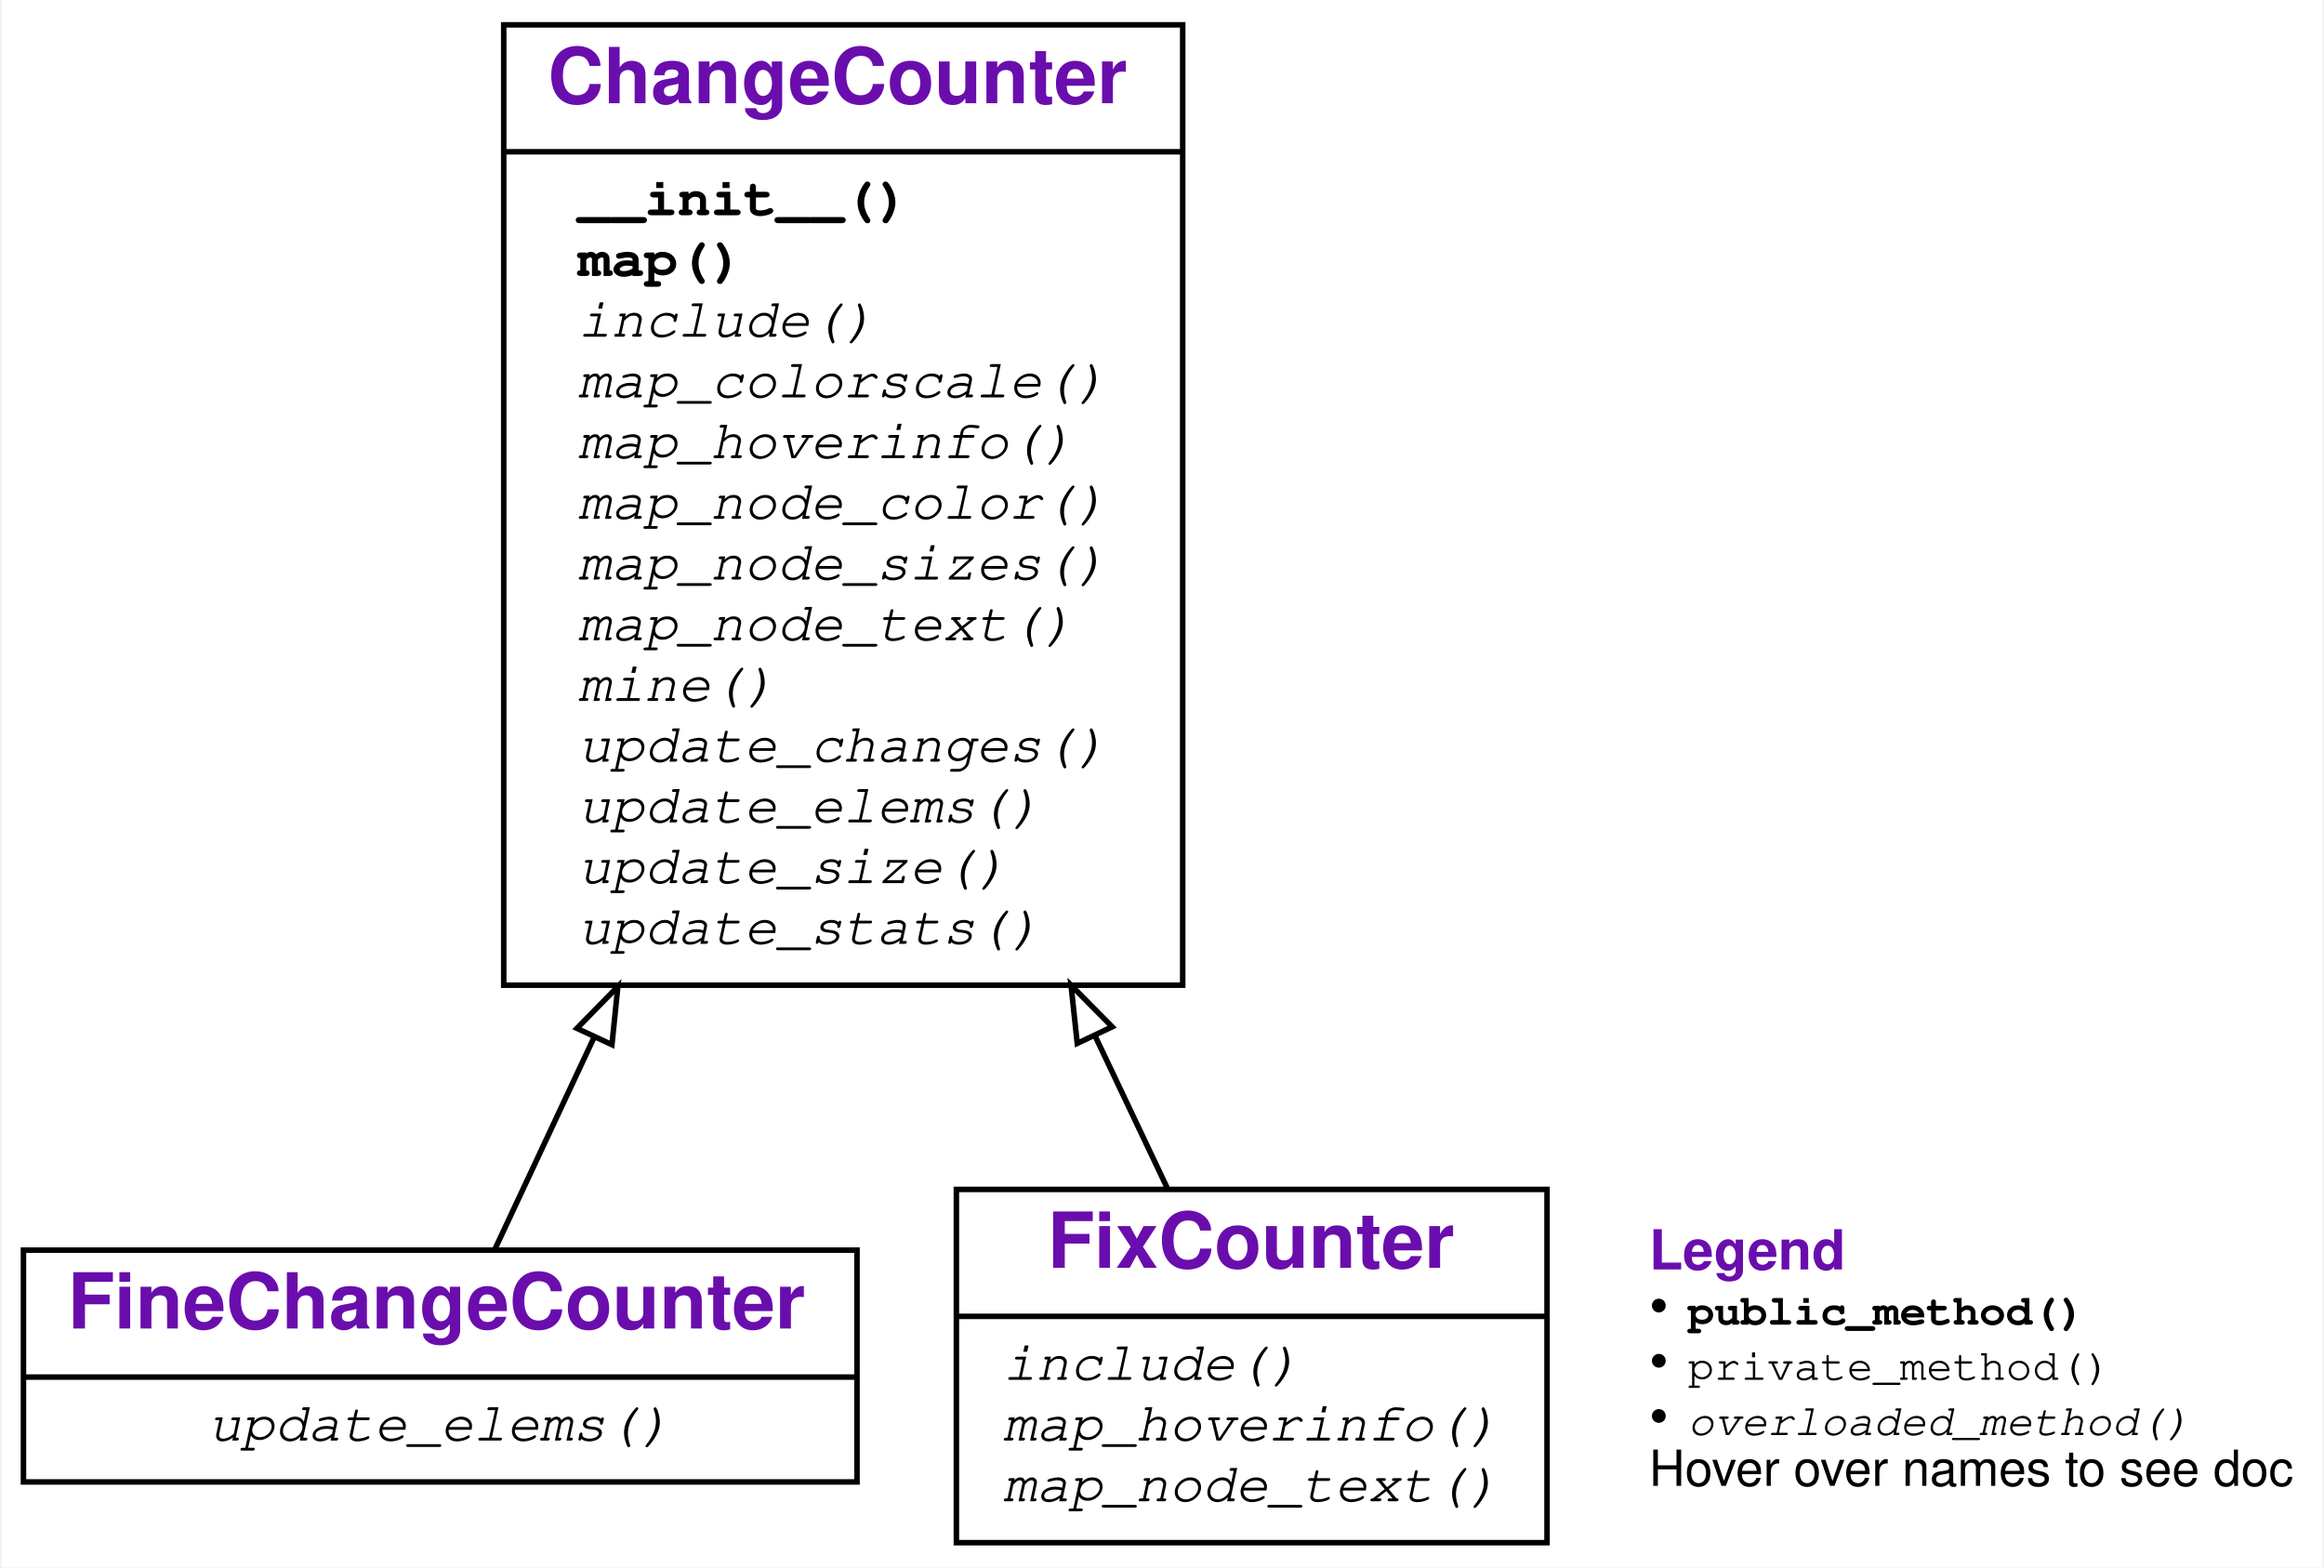
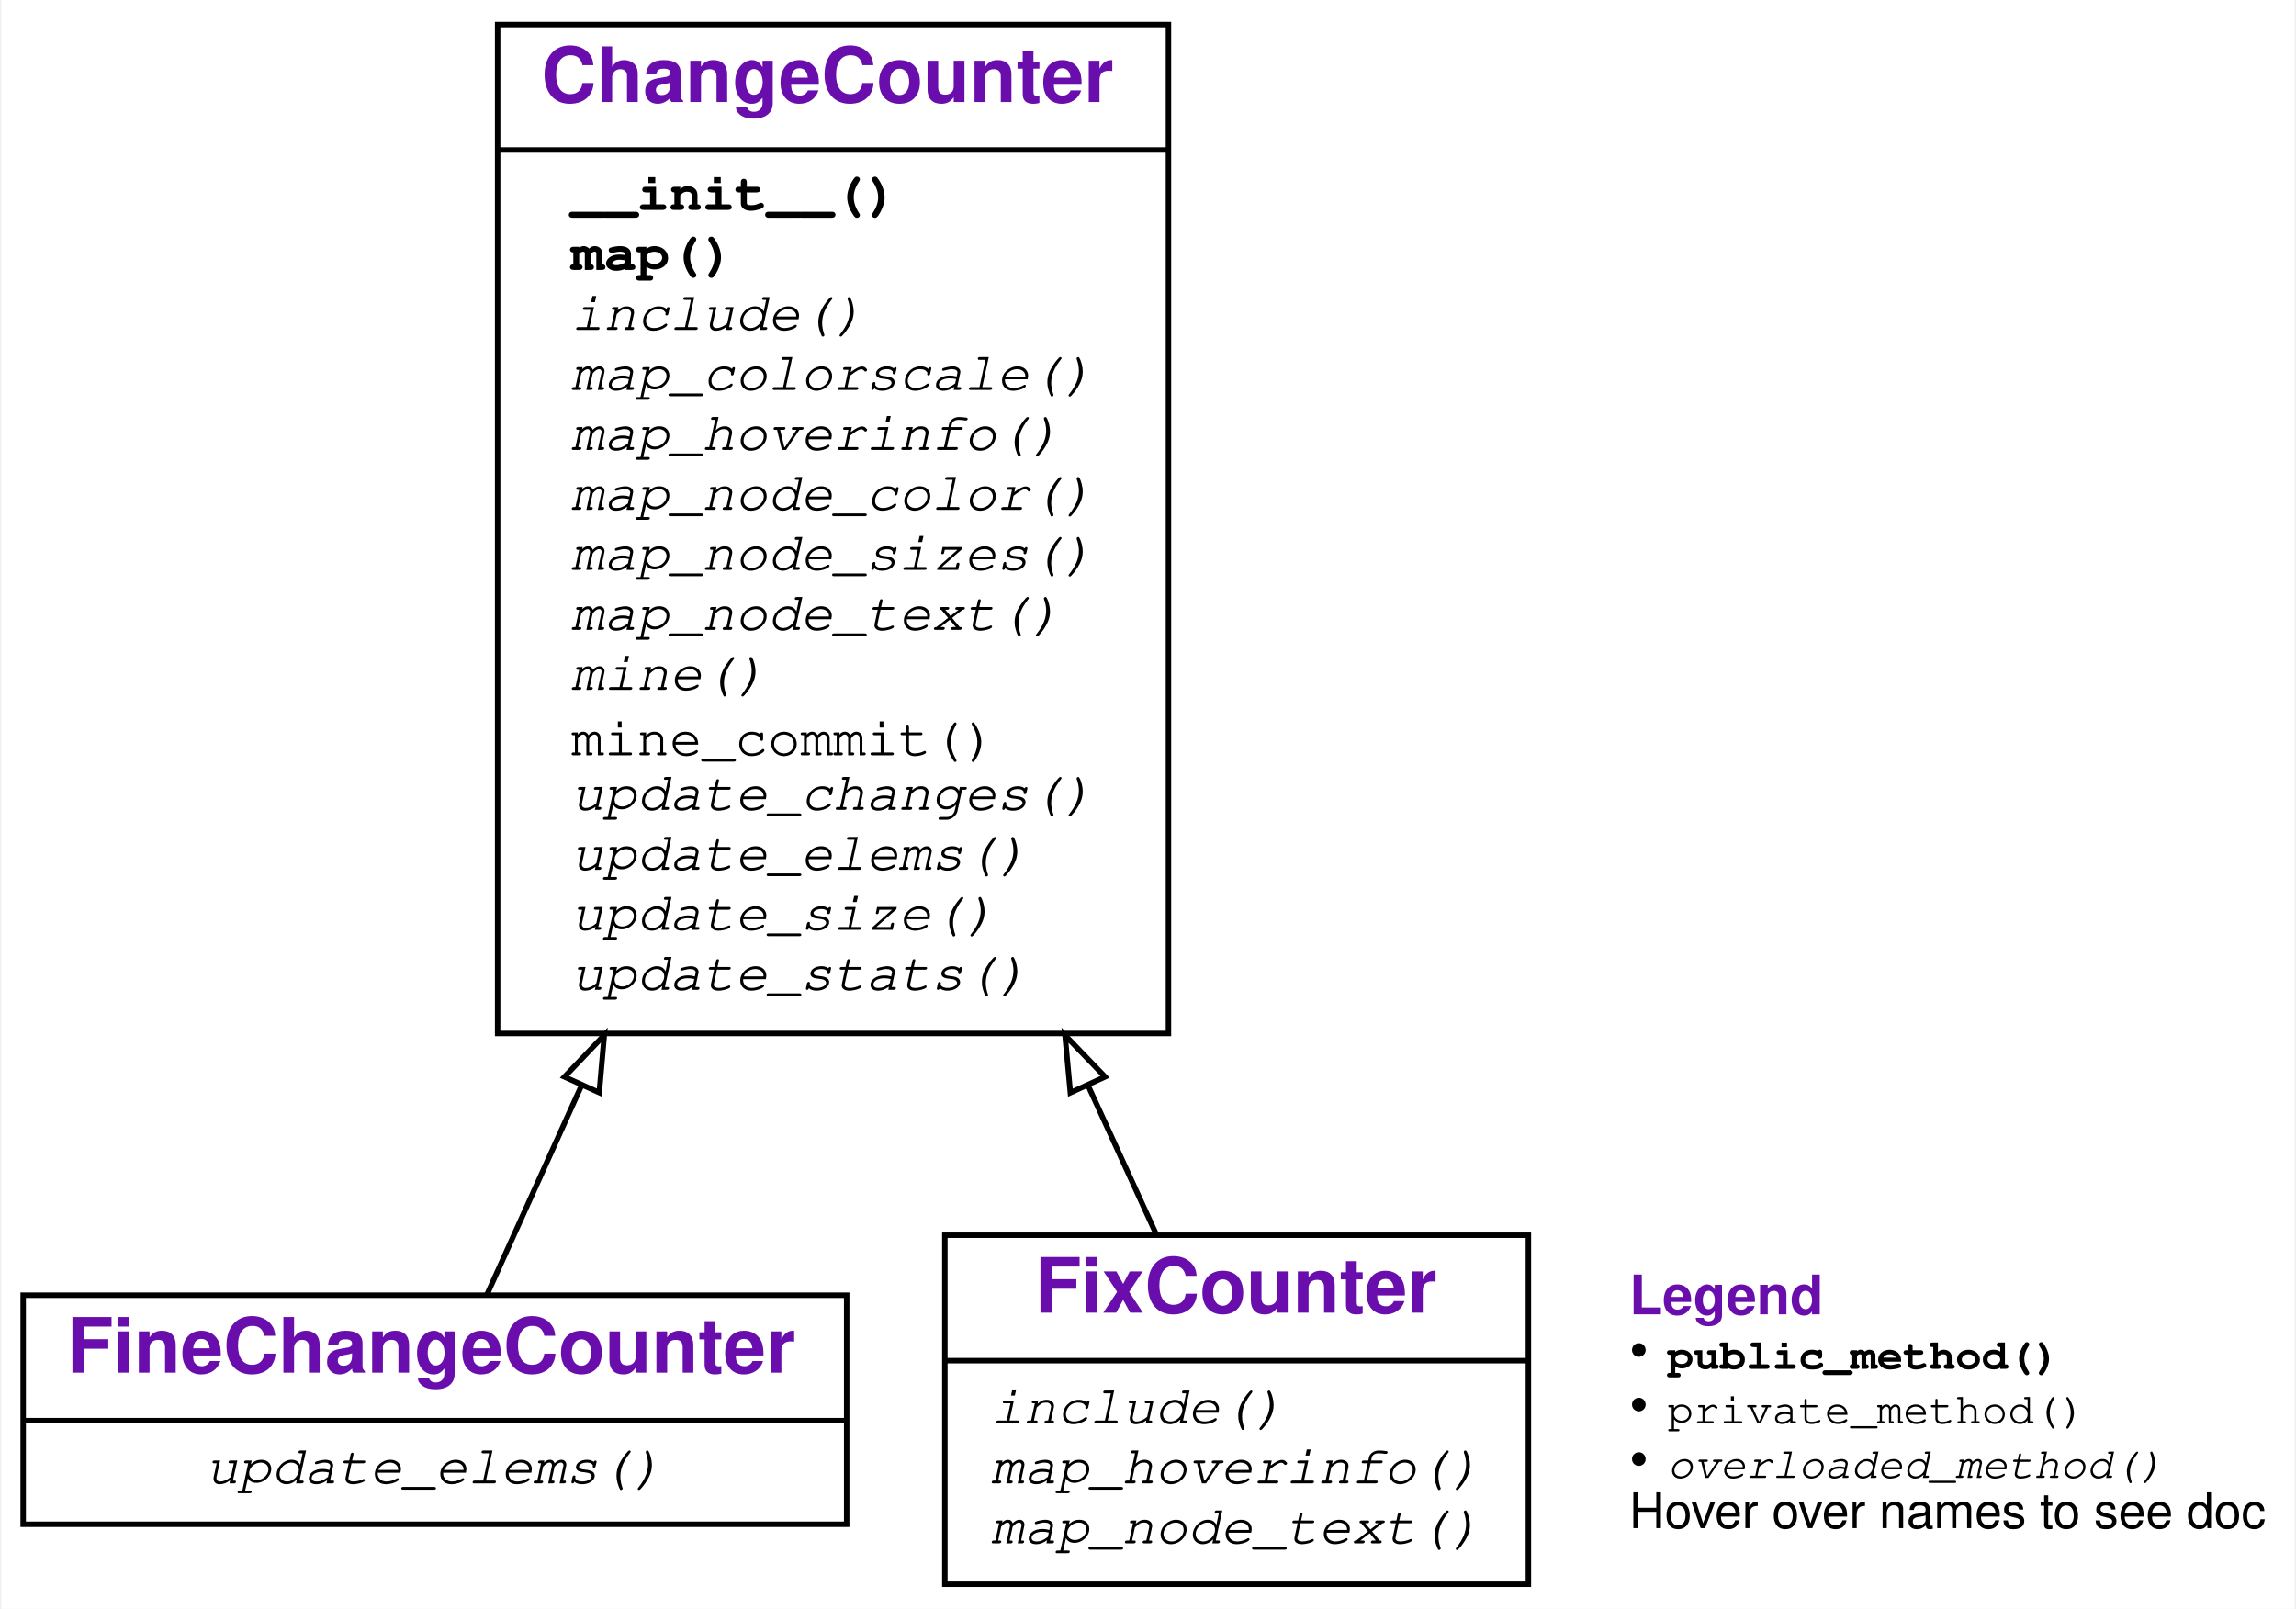
- <svg xmlns="http://www.w3.org/2000/svg" xmlns:xlink="http://www.w3.org/1999/xlink" width="421pt" height="284pt" viewBox="0.00 0.00 420.50 284.00">
-   <g id="graph0" class="graph" transform="scale(1 1) rotate(0) translate(4 280)">
+ <svg xmlns="http://www.w3.org/2000/svg" xmlns:xlink="http://www.w3.org/1999/xlink" width="421pt" height="295pt" viewBox="0.00 0.00 420.50 295.00">
+   <g id="graph0" class="graph" transform="scale(1 1) rotate(0) translate(4 291)">
    <g id="a_graph0">
      <a xlink:title="FineChangeCounter class hierarchy">
-         <polygon fill="#ffffff" stroke="transparent" points="-4,4 -4,-280 416.5,-280 416.5,4 -4,4" />
+         <polygon fill="#ffffff" stroke="transparent" points="-4,4 -4,-291 416.5,-291 416.5,4 -4,4" />
      </a>
    </g>
    <g id="node1" class="node">
      <g id="a_node1">
        <a xlink:href="#" xlink:title="class FineChangeCounter:&#10;Count the changes for files in the repository and their elements">
          <polygon fill="none" stroke="#000000" points="0,-11.5 0,-53.5 151,-53.5 151,-11.5 0,-11.5" />
          <text text-anchor="start" x="8" y="-39.3" font-family="Raleway, Helvetica, Arial, sans-serif" font-weight="bold" font-size="14.00" fill="#6a0dad">FineChangeCounter</text>
          <polyline fill="none" stroke="#000000" points="0,-30.5 151,-30.5 " />
          <g id="a_node1_0">
            <a xlink:href="#" xlink:title="FineChangeCounter">
              <g id="a_node1_1">
                <a xlink:href="#" xlink:title="update_elems(self, node:Tuple, m:pydriller.domain.commit.ModifiedFile) -&gt; None:&#10;Update counters for subelements of `node` with modification `m`.&#10;To be defined in subclasses.">
                  <text text-anchor="start" x="33.5" y="-19" font-family="'Fira Mono', 'Source Code Pro', 'Courier', monospace" font-style="italic" font-size="10.00" fill="#000000">update_elems()</text>
                </a>
              </g>
            </a>
          </g>
        </a>
      </g>
    </g>
    <g id="node2" class="node">
      <g id="a_node2">
        <a xlink:href="#" xlink:title="class ChangeCounter:&#10;Count the number of changes for a repository.">
-           <polygon fill="none" stroke="#000000" points="87,-101.5 87,-275.5 210,-275.5 210,-101.5 87,-101.5" />
-           <text text-anchor="start" x="95" y="-261.3" font-family="Raleway, Helvetica, Arial, sans-serif" font-weight="bold" font-size="14.00" fill="#6a0dad">ChangeCounter</text>
-           <polyline fill="none" stroke="#000000" points="87,-252.5 210,-252.5 " />
+           <polygon fill="none" stroke="#000000" points="87,-101.5 87,-286.5 210,-286.5 210,-101.5 87,-101.5" />
+           <text text-anchor="start" x="95" y="-272.3" font-family="Raleway, Helvetica, Arial, sans-serif" font-weight="bold" font-size="14.00" fill="#6a0dad">ChangeCounter</text>
+           <polyline fill="none" stroke="#000000" points="87,-263.5 210,-263.5 " />
          <g id="a_node2_2">
            <a xlink:href="#" xlink:title="ChangeCounter">
              <g id="a_node2_3">
                <a xlink:href="#" xlink:title="__init__(self, repo:str, *, filter:Union[Callable[[pydriller.domain.commit.Commit], bool], NoneType]=None, log:bool=False, **kwargs:Any) -&gt; None:&#10;Constructor.&#10;`repo` is a git repository (as URL or directory).&#10;`filter` is a predicate that takes a modification and returns True&#10;if it should be considered (default: consider all).&#10;`log` turns on logging if set.&#10;`kwargs` are passed to the `Repository()` constructor.">
-                   <text text-anchor="start" x="100.5" y="-241" font-family="'Fira Mono', 'Source Code Pro', 'Courier', monospace" font-weight="bold" font-size="10.00" fill="#000000">__init__()</text>
+                   <text text-anchor="start" x="100.5" y="-252.5" font-family="'Fira Mono', 'Source Code Pro', 'Courier', monospace" font-weight="bold" font-size="10.00" fill="#000000">__init__()</text>
                </a>
              </g>
              <g id="a_node2_4">
                <a xlink:href="#" xlink:title="map(self) -&gt; plotly.graph_objs._figure.Figure:&#10;Produce an interactive tree map of the repository.">
-                   <text text-anchor="start" x="100.5" y="-230" font-family="'Fira Mono', 'Source Code Pro', 'Courier', monospace" font-weight="bold" font-size="10.00" fill="#000000">map()</text>
+                   <text text-anchor="start" x="100.5" y="-241.5" font-family="'Fira Mono', 'Source Code Pro', 'Courier', monospace" font-weight="bold" font-size="10.00" fill="#000000">map()</text>
                </a>
              </g>
              <g id="a_node2_5">
                <a xlink:href="#" xlink:title="include(self, m:pydriller.domain.commit.ModifiedFile) -&gt; bool:&#10;Return True if the modification `m` should be included&#10;(default: the `filter` predicate given to the constructor).&#10;To be overloaded in subclasses.">
-                   <text text-anchor="start" x="100.5" y="-219" font-family="'Fira Mono', 'Source Code Pro', 'Courier', monospace" font-style="italic" font-size="10.00" fill="#000000">include()</text>
+                   <text text-anchor="start" x="100.5" y="-230.5" font-family="'Fira Mono', 'Source Code Pro', 'Courier', monospace" font-style="italic" font-size="10.00" fill="#000000">include()</text>
                </a>
              </g>
              <g id="a_node2_6">
                <a xlink:href="#" xlink:title="map_colorscale(self) -&gt; str:&#10;Return the colorscale for the map. To be overloaded in subclasses.">
-                   <text text-anchor="start" x="100.5" y="-208" font-family="'Fira Mono', 'Source Code Pro', 'Courier', monospace" font-style="italic" font-size="10.00" fill="#000000">map_colorscale()</text>
+                   <text text-anchor="start" x="100.5" y="-219.5" font-family="'Fira Mono', 'Source Code Pro', 'Courier', monospace" font-style="italic" font-size="10.00" fill="#000000">map_colorscale()</text>
                </a>
              </g>
              <g id="a_node2_7">
                <a xlink:href="#" xlink:title="map_hoverinfo(self) -&gt; str:&#10;Return the text to be shown when hovering over a node.&#10;To be overloaded in subclasses.">
-                   <text text-anchor="start" x="100.5" y="-197" font-family="'Fira Mono', 'Source Code Pro', 'Courier', monospace" font-style="italic" font-size="10.00" fill="#000000">map_hoverinfo()</text>
+                   <text text-anchor="start" x="100.5" y="-208.5" font-family="'Fira Mono', 'Source Code Pro', 'Courier', monospace" font-style="italic" font-size="10.00" fill="#000000">map_hoverinfo()</text>
                </a>
              </g>
              <g id="a_node2_8">
                <a xlink:href="#" xlink:title="map_node_color(self, node:Tuple) -&gt; Union[int, NoneType]:&#10;Return a color of the node, as a number.&#10;Can be overloaded in subclasses.">
-                   <text text-anchor="start" x="100.5" y="-186" font-family="'Fira Mono', 'Source Code Pro', 'Courier', monospace" font-style="italic" font-size="10.00" fill="#000000">map_node_color()</text>
+                   <text text-anchor="start" x="100.5" y="-197.5" font-family="'Fira Mono', 'Source Code Pro', 'Courier', monospace" font-style="italic" font-size="10.00" fill="#000000">map_node_color()</text>
                </a>
              </g>
              <g id="a_node2_9">
                <a xlink:href="#" xlink:title="map_node_sizes(self, scale:str='log') -&gt; Dict[Tuple, Union[int, float]]:&#10;Return a mapping of nodes to sizes.&#10;Can be overloaded in subclasses.">
-                   <text text-anchor="start" x="100.5" y="-175" font-family="'Fira Mono', 'Source Code Pro', 'Courier', monospace" font-style="italic" font-size="10.00" fill="#000000">map_node_sizes()</text>
+                   <text text-anchor="start" x="100.5" y="-186.5" font-family="'Fira Mono', 'Source Code Pro', 'Courier', monospace" font-style="italic" font-size="10.00" fill="#000000">map_node_sizes()</text>
                </a>
              </g>
              <g id="a_node2_10">
                <a xlink:href="#" xlink:title="map_node_text(self, node:Tuple) -&gt; Union[str, NoneType]:&#10;Return the text to be shown for the node (default: #changes).&#10;Can be overloaded in subclasses.">
-                   <text text-anchor="start" x="100.5" y="-164" font-family="'Fira Mono', 'Source Code Pro', 'Courier', monospace" font-style="italic" font-size="10.00" fill="#000000">map_node_text()</text>
+                   <text text-anchor="start" x="100.5" y="-175.5" font-family="'Fira Mono', 'Source Code Pro', 'Courier', monospace" font-style="italic" font-size="10.00" fill="#000000">map_node_text()</text>
                </a>
              </g>
              <g id="a_node2_11">
                <a xlink:href="#" xlink:title="mine(self, **kwargs:Any) -&gt; None:&#10;Gather data from repository. To be extended in subclasses.">
-                   <text text-anchor="start" x="100.5" y="-153" font-family="'Fira Mono', 'Source Code Pro', 'Courier', monospace" font-style="italic" font-size="10.00" fill="#000000">mine()</text>
+                   <text text-anchor="start" x="100.5" y="-164.5" font-family="'Fira Mono', 'Source Code Pro', 'Courier', monospace" font-style="italic" font-size="10.00" fill="#000000">mine()</text>
                </a>
              </g>
              <g id="a_node2_12">
-                 <a xlink:href="#" xlink:title="update_changes(self, node:Tuple, commit_msg:str) -&gt; None:&#10;Update stats for `node` changed with `commit_msg`.&#10;Can be extended in subclasses.">
-                   <text text-anchor="start" x="100.5" y="-142" font-family="'Fira Mono', 'Source Code Pro', 'Courier', monospace" font-style="italic" font-size="10.00" fill="#000000">update_changes()</text>
+                 <a xlink:href="#" xlink:title="mine_commit(self, commit:git.objects.commit.Commit) -&gt; None">
+                   <text text-anchor="start" x="100.5" y="-152.5" font-family="'Fira Mono', 'Source Code Pro', 'Courier', monospace" font-size="10.00" fill="#000000">mine_commit()</text>
                </a>
              </g>
              <g id="a_node2_13">
-                 <a xlink:href="#" xlink:title="update_elems(self, node:Tuple, m:pydriller.domain.commit.ModifiedFile) -&gt; None:&#10;Update counters for subelements of `node` with modification `m`.&#10;To be defined in subclasses.">
-                   <text text-anchor="start" x="100.5" y="-131" font-family="'Fira Mono', 'Source Code Pro', 'Courier', monospace" font-style="italic" font-size="10.00" fill="#000000">update_elems()</text>
+                 <a xlink:href="#" xlink:title="update_changes(self, node:Tuple, commit_msg:str) -&gt; None:&#10;Update stats for `node` changed with `commit_msg`.&#10;Can be extended in subclasses.">
+                   <text text-anchor="start" x="100.5" y="-142.5" font-family="'Fira Mono', 'Source Code Pro', 'Courier', monospace" font-style="italic" font-size="10.00" fill="#000000">update_changes()</text>
                </a>
              </g>
              <g id="a_node2_14">
-                 <a xlink:href="#" xlink:title="update_size(self, node:Tuple, size:int) -&gt; None:&#10;Update counters for `node` with `size`.&#10;Can be extended in subclasses.">
-                   <text text-anchor="start" x="100.5" y="-120" font-family="'Fira Mono', 'Source Code Pro', 'Courier', monospace" font-style="italic" font-size="10.00" fill="#000000">update_size()</text>
+                 <a xlink:href="#" xlink:title="update_elems(self, node:Tuple, m:pydriller.domain.commit.ModifiedFile) -&gt; None:&#10;Update counters for subelements of `node` with modification `m`.&#10;To be defined in subclasses.">
+                   <text text-anchor="start" x="100.5" y="-131.5" font-family="'Fira Mono', 'Source Code Pro', 'Courier', monospace" font-style="italic" font-size="10.00" fill="#000000">update_elems()</text>
                </a>
              </g>
              <g id="a_node2_15">
+                 <a xlink:href="#" xlink:title="update_size(self, node:Tuple, size:int) -&gt; None:&#10;Update counters for `node` with `size`.&#10;Can be extended in subclasses.">
+                   <text text-anchor="start" x="100.5" y="-120.5" font-family="'Fira Mono', 'Source Code Pro', 'Courier', monospace" font-style="italic" font-size="10.00" fill="#000000">update_size()</text>
+                 </a>
+               </g>
+               <g id="a_node2_16">
                <a xlink:href="#" xlink:title="update_stats(self, m:pydriller.domain.commit.ModifiedFile) -&gt; None:&#10;Update counters with modification `m`.&#10;Can be extended in subclasses.">
-                   <text text-anchor="start" x="100.5" y="-109" font-family="'Fira Mono', 'Source Code Pro', 'Courier', monospace" font-style="italic" font-size="10.00" fill="#000000">update_stats()</text>
+                   <text text-anchor="start" x="100.5" y="-109.5" font-family="'Fira Mono', 'Source Code Pro', 'Courier', monospace" font-style="italic" font-size="10.00" fill="#000000">update_stats()</text>
                </a>
              </g>
            </a>
          </g>
        </a>
      </g>
    </g>
    <g id="edge1" class="edge">
-       <path fill="none" stroke="#000000" d="M85.345,-53.539C90.276,-64.076 96.634,-77.663 103.411,-92.146" />
-       <polygon fill="none" stroke="#000000" points="100.267,-93.685 107.676,-101.259 106.607,-90.718 100.267,-93.685" />
+       <path fill="none" stroke="#000000" d="M85.043,-53.613C89.78,-64.093 95.885,-77.599 102.433,-92.084" />
+       <polygon fill="none" stroke="#000000" points="99.249,-93.539 106.558,-101.21 105.628,-90.656 99.249,-93.539" />
    </g>
    <g id="node3" class="node">
      <g id="a_node3">
        <a xlink:href="#" xlink:title="class FixCounter:&#10;Count the fixes for files in the repository.&#10;Fixes are all commits whose message starts with the word 'Fix: '">
          <polygon fill="none" stroke="#000000" points="169,-.5 169,-64.5 276,-64.5 276,-.5 169,-.5" />
          <text text-anchor="start" x="185.5" y="-50.3" font-family="Raleway, Helvetica, Arial, sans-serif" font-weight="bold" font-size="14.00" fill="#6a0dad">FixCounter</text>
          <polyline fill="none" stroke="#000000" points="169,-41.5 276,-41.5 " />
-           <g id="a_node3_16">
+           <g id="a_node3_17">
            <a xlink:href="#" xlink:title="FixCounter">
-               <g id="a_node3_17">
+               <g id="a_node3_18">
                <a xlink:href="#" xlink:title="include(self, m:pydriller.domain.commit.ModifiedFile) -&gt; bool:&#10;Include all modifications whose commit messages start with 'Fix:'">
                  <text text-anchor="start" x="177.5" y="-30" font-family="'Fira Mono', 'Source Code Pro', 'Courier', monospace" font-style="italic" font-size="10.00" fill="#000000">include()</text>
                </a>
              </g>
-               <g id="a_node3_18">
+               <g id="a_node3_19">
                <a xlink:href="#" xlink:title="map_hoverinfo(self) -&gt; str:&#10;Return the text to be shown when hovering over a node.&#10;To be overloaded in subclasses.">
                  <text text-anchor="start" x="177.5" y="-19" font-family="'Fira Mono', 'Source Code Pro', 'Courier', monospace" font-style="italic" font-size="10.00" fill="#000000">map_hoverinfo()</text>
                </a>
              </g>
-               <g id="a_node3_19">
+               <g id="a_node3_20">
                <a xlink:href="#" xlink:title="map_node_text(self, node:Tuple) -&gt; str:&#10;Return the text to be shown for the node (default: #changes).&#10;Can be overloaded in subclasses.">
                  <text text-anchor="start" x="177.5" y="-8" font-family="'Fira Mono', 'Source Code Pro', 'Courier', monospace" font-style="italic" font-size="10.00" fill="#000000">map_node_text()</text>
                </a>
              </g>
            </a>
          </g>
        </a>
      </g>
    </g>
    <g id="edge2" class="edge">
-       <path fill="none" stroke="#000000" d="M207.167,-64.823C203.213,-73.159 198.749,-82.57 194.093,-92.386" />
-       <polygon fill="none" stroke="#000000" points="190.895,-90.96 189.772,-101.495 197.22,-93.96 190.895,-90.96" />
+       <path fill="none" stroke="#000000" d="M207.703,-64.794C203.963,-72.955 199.743,-82.165 195.322,-91.815" />
+       <polygon fill="none" stroke="#000000" points="192.013,-90.633 191.03,-101.182 198.377,-93.549 192.013,-90.633" />
    </g>
    <g id="node4" class="node">
      <text text-anchor="start" x="294.5" y="-50" font-family="Raleway, Helvetica, Arial, sans-serif" font-weight="bold" font-size="10.00" fill="#6a0dad">Legend</text>
      <text text-anchor="start" x="294.5" y="-40" font-family="Raleway, Helvetica, Arial, sans-serif" font-size="10.00" fill="#000000">• </text>
      <text text-anchor="start" x="301.5" y="-40" font-family="'Fira Mono', 'Source Code Pro', 'Courier', monospace" font-weight="bold" font-size="8.00" fill="#000000">public_method()</text>
      <text text-anchor="start" x="294.5" y="-30" font-family="Raleway, Helvetica, Arial, sans-serif" font-size="10.00" fill="#000000">• </text>
      <text text-anchor="start" x="301.5" y="-30" font-family="'Fira Mono', 'Source Code Pro', 'Courier', monospace" font-size="8.00" fill="#000000">private_method()</text>
      <text text-anchor="start" x="294.5" y="-20" font-family="Raleway, Helvetica, Arial, sans-serif" font-size="10.00" fill="#000000">• </text>
      <text text-anchor="start" x="301.5" y="-20" font-family="'Fira Mono', 'Source Code Pro', 'Courier', monospace" font-style="italic" font-size="8.00" fill="#000000">overloaded_method()</text>
      <text text-anchor="start" x="294.5" y="-10.8" font-family="Helvetica,sans-Serif" font-size="9.00" fill="#000000">Hover over names to see doc</text>
    </g>
  </g>
</svg>
